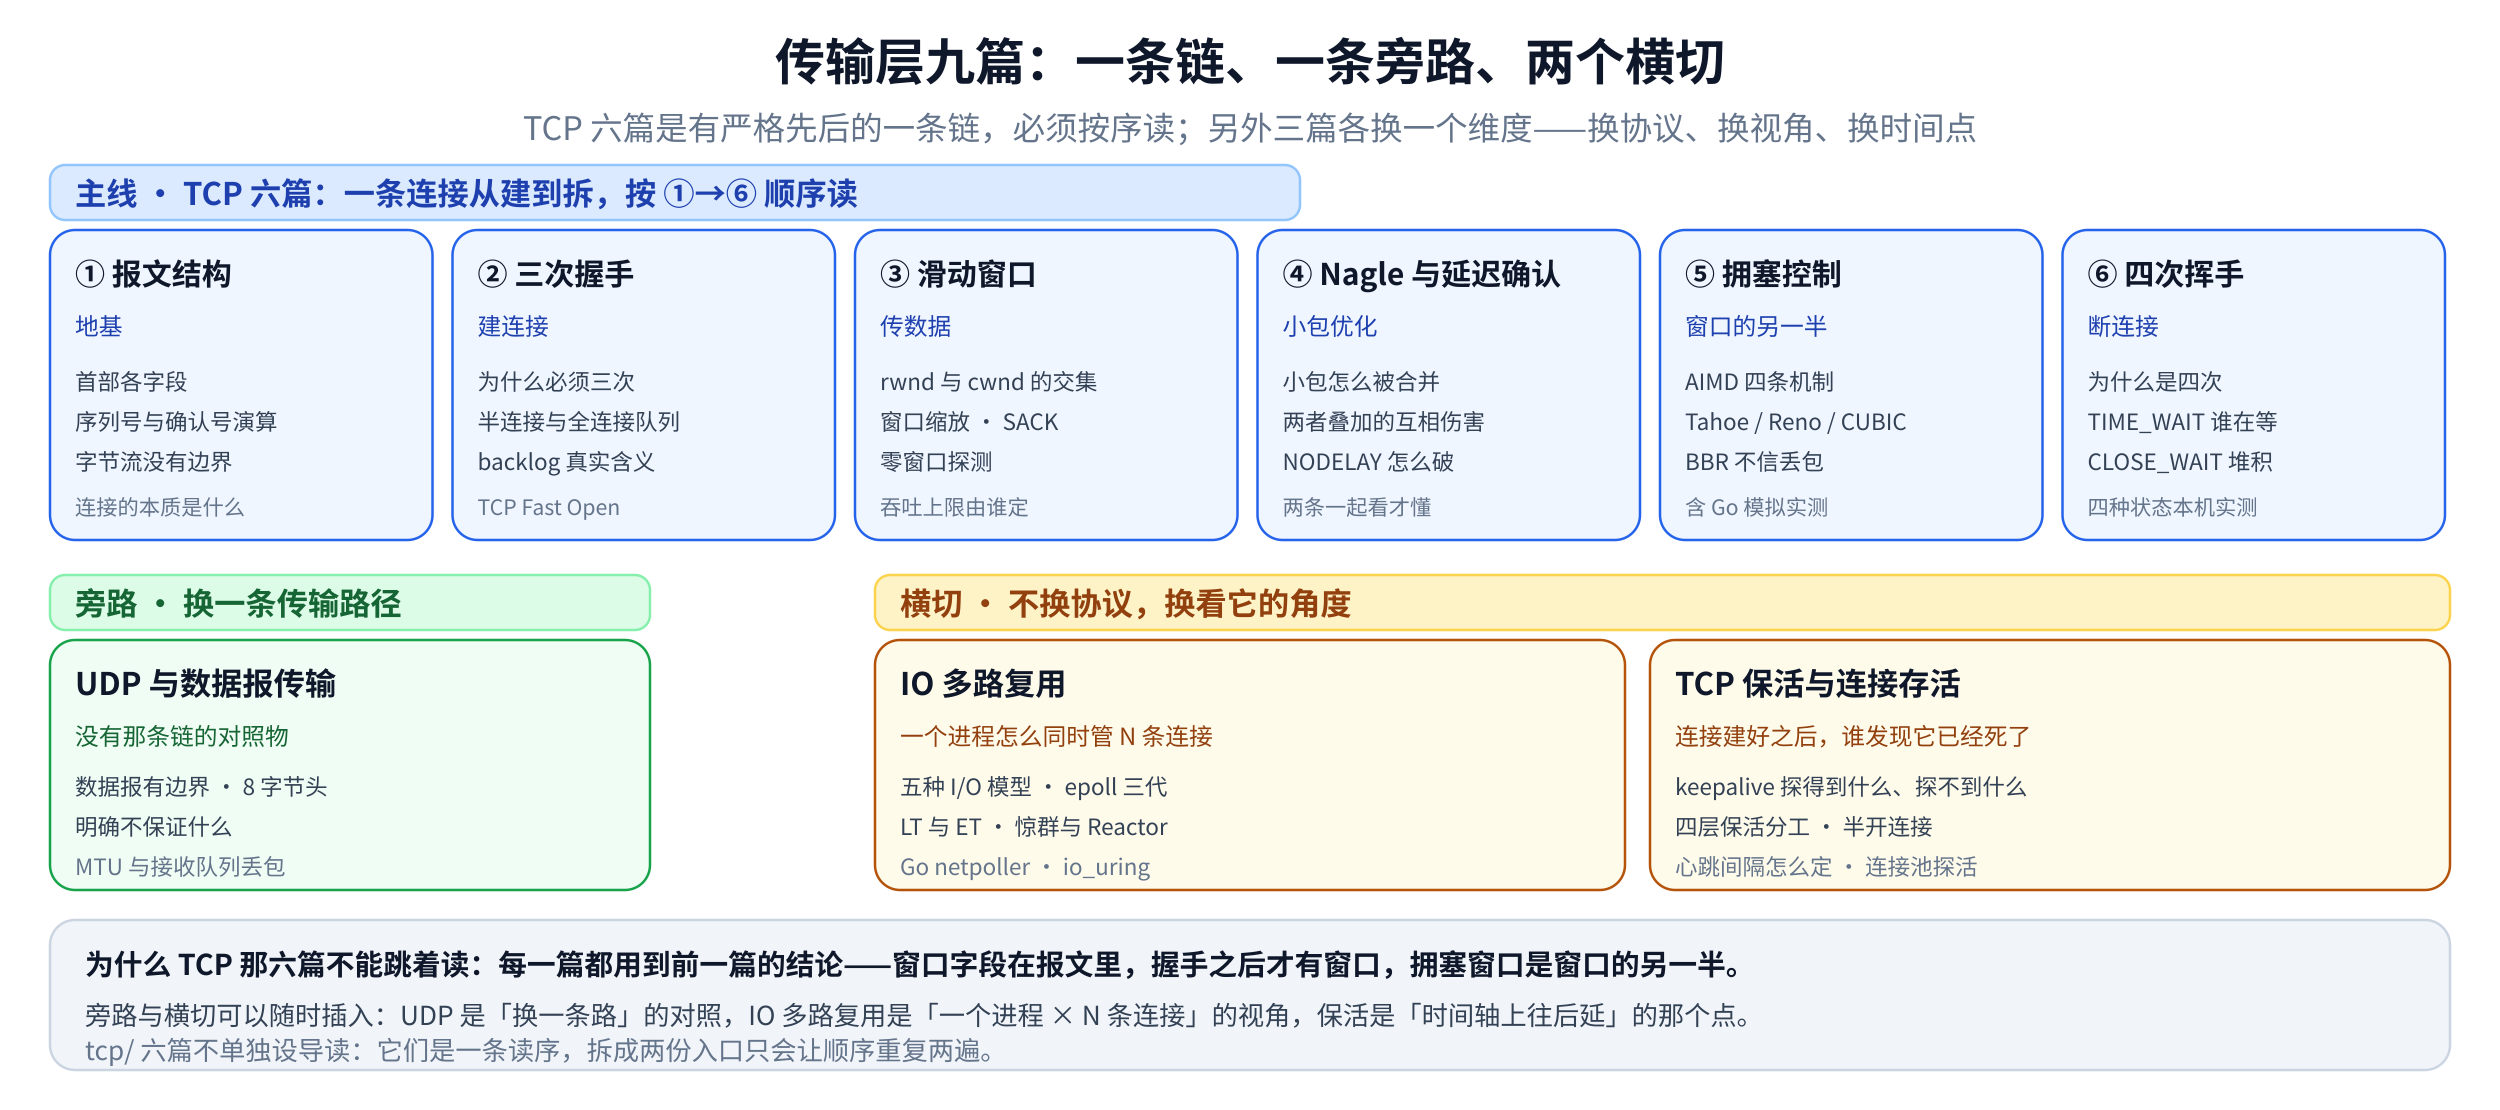
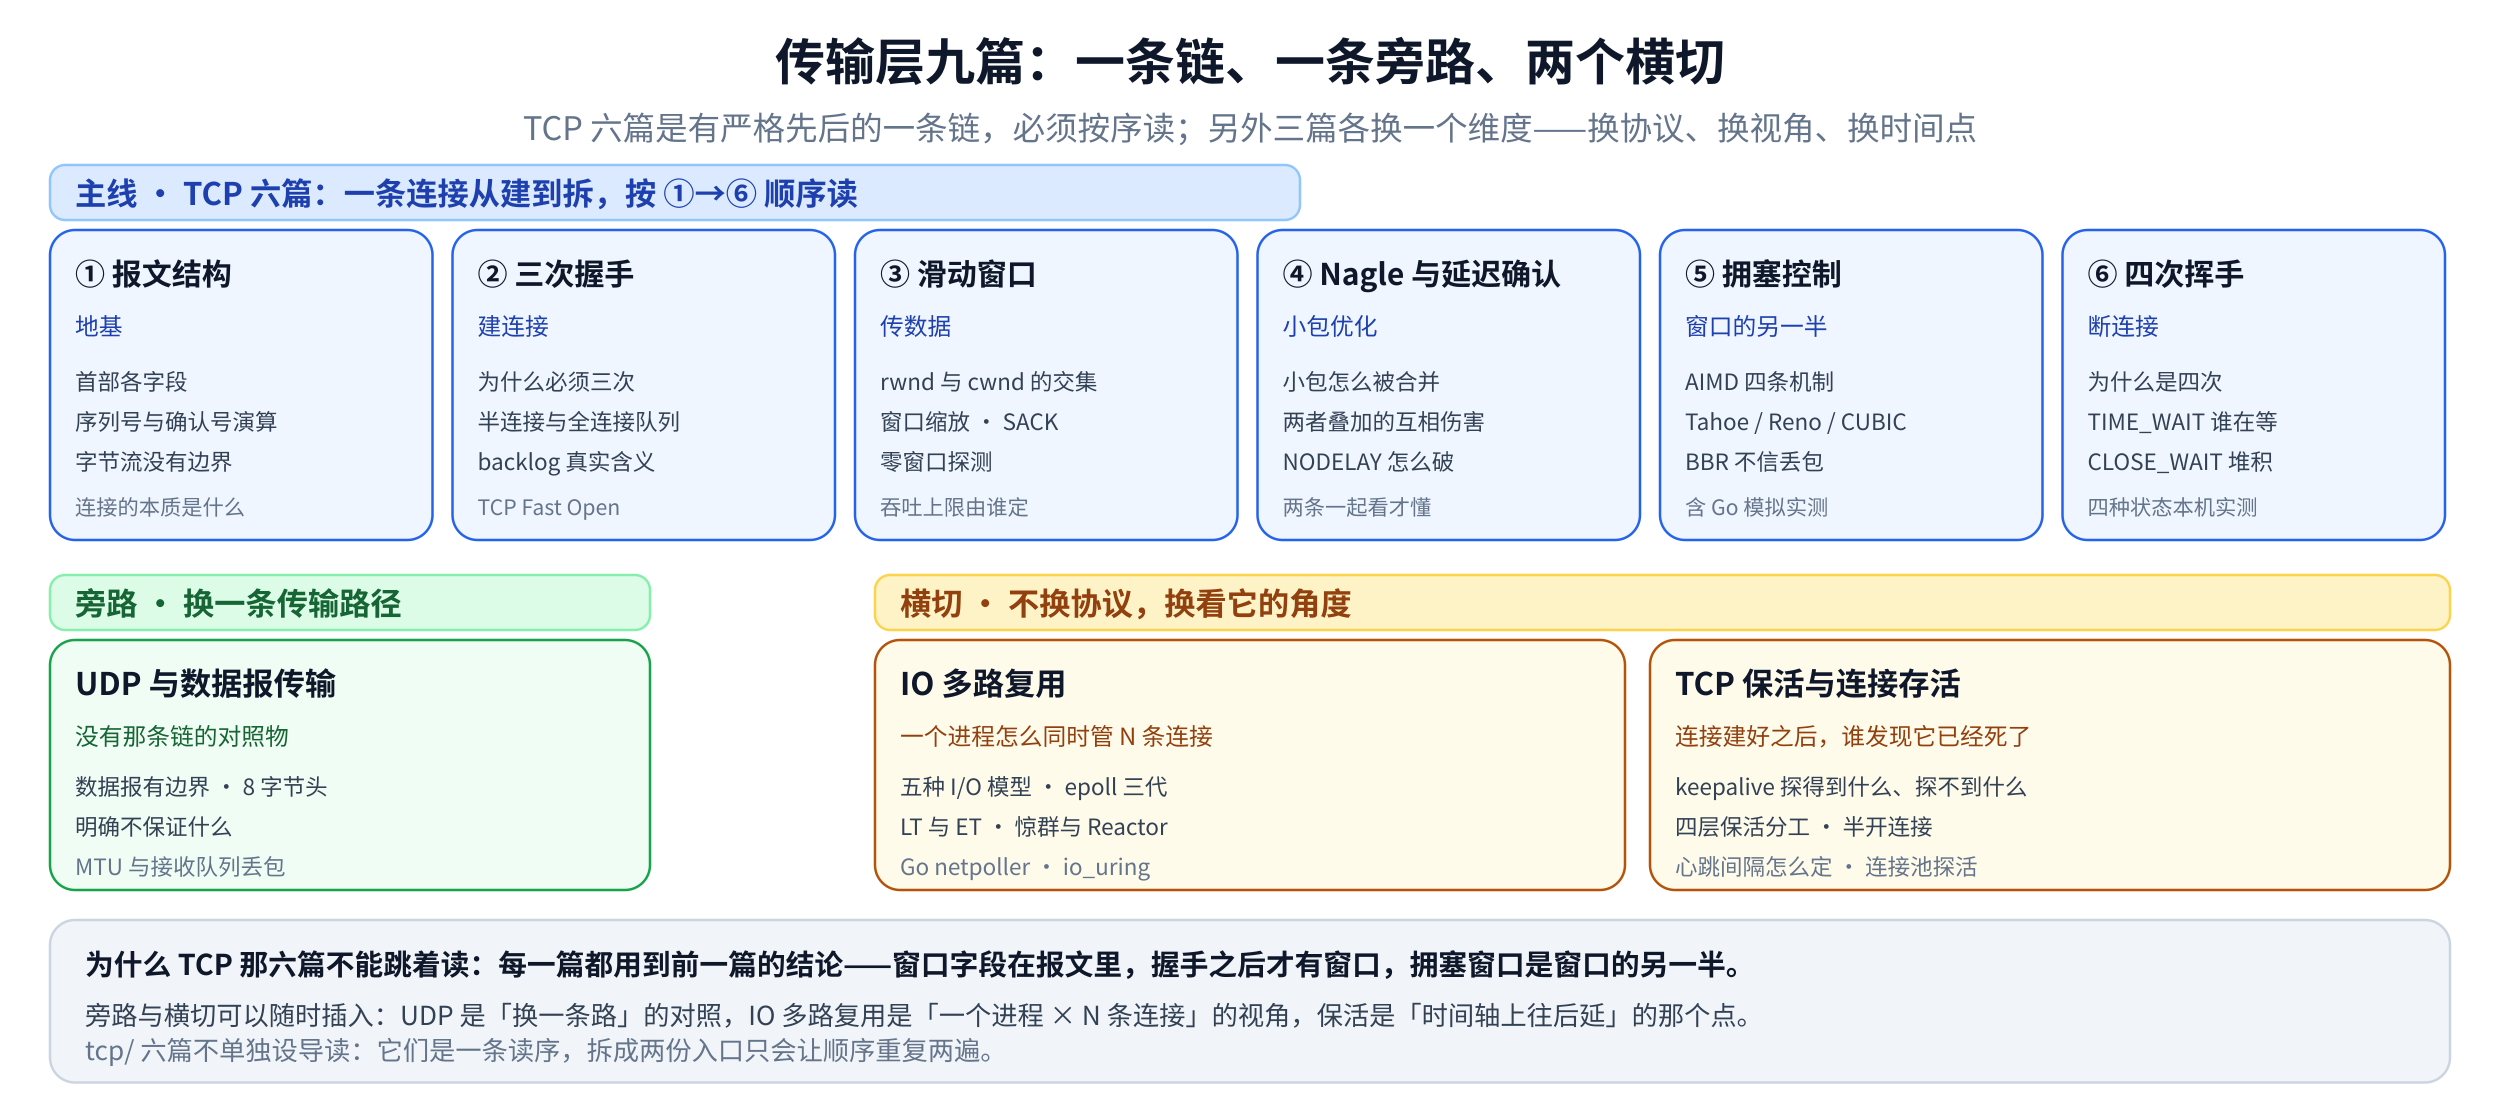
<svg xmlns="http://www.w3.org/2000/svg" viewBox="0 0 1000 444" width="1000" height="444" font-family="Microsoft YaHei, PingFang SC, Noto Sans CJK SC, sans-serif">
  <rect x="0" y="0" width="1000" height="444" fill="#ffffff" />
  <text x="500" y="32" text-anchor="middle" font-size="20" font-weight="bold" fill="#0f172a">传输层九篇：一条链、一条旁路、两个横切</text>
  <text x="500" y="56" text-anchor="middle" font-size="13" fill="#64748b">TCP 六篇是有严格先后的一条链，必须按序读；另外三篇各换一个维度——换协议、换视角、换时间点</text>
  <rect x="20" y="66" width="500" height="22" fill="#dbeafe" stroke="#93c5fd" stroke-width="1" rx="6" />
  <text x="30" y="82" font-size="12.5" font-weight="bold" fill="#1e40af">主线 · TCP 六篇：一条连接从建到拆，按 ①→⑥ 顺序读</text>
  <g transform="translate(20,92)">
    <rect x="0" y="0" width="153" height="124" fill="#eff6ff" stroke="#2563eb" stroke-width="1" rx="10" />
    <text x="10" y="22" font-size="12" font-weight="bold" fill="#0f172a">① 报文结构</text>
    <text x="10" y="42" font-size="9.5" fill="#1e40af">地基</text>
    <text x="10" y="64" font-size="9" fill="#334155">首部各字段</text>
    <text x="10" y="80" font-size="9" fill="#334155">序列号与确认号演算</text>
    <text x="10" y="96" font-size="9" fill="#334155">字节流没有边界</text>
    <text x="10" y="114" font-size="8.5" fill="#64748b">连接的本质是什么</text>
  </g>
  <g transform="translate(181,92)">
    <rect x="0" y="0" width="153" height="124" fill="#eff6ff" stroke="#2563eb" stroke-width="1" rx="10" />
    <text x="10" y="22" font-size="12" font-weight="bold" fill="#0f172a">② 三次握手</text>
    <text x="10" y="42" font-size="9.5" fill="#1e40af">建连接</text>
    <text x="10" y="64" font-size="9" fill="#334155">为什么必须三次</text>
    <text x="10" y="80" font-size="9" fill="#334155">半连接与全连接队列</text>
    <text x="10" y="96" font-size="9" fill="#334155">backlog 真实含义</text>
    <text x="10" y="114" font-size="8.5" fill="#64748b">TCP Fast Open</text>
  </g>
  <g transform="translate(342,92)">
    <rect x="0" y="0" width="153" height="124" fill="#eff6ff" stroke="#2563eb" stroke-width="1" rx="10" />
    <text x="10" y="22" font-size="12" font-weight="bold" fill="#0f172a">③ 滑动窗口</text>
    <text x="10" y="42" font-size="9.5" fill="#1e40af">传数据</text>
    <text x="10" y="64" font-size="9" fill="#334155">rwnd 与 cwnd 的交集</text>
    <text x="10" y="80" font-size="9" fill="#334155">窗口缩放 · SACK</text>
    <text x="10" y="96" font-size="9" fill="#334155">零窗口探测</text>
    <text x="10" y="114" font-size="8.5" fill="#64748b">吞吐上限由谁定</text>
  </g>
  <g transform="translate(503,92)">
    <rect x="0" y="0" width="153" height="124" fill="#eff6ff" stroke="#2563eb" stroke-width="1" rx="10" />
    <text x="10" y="22" font-size="12" font-weight="bold" fill="#0f172a">④ Nagle 与延迟确认</text>
    <text x="10" y="42" font-size="9.5" fill="#1e40af">小包优化</text>
    <text x="10" y="64" font-size="9" fill="#334155">小包怎么被合并</text>
    <text x="10" y="80" font-size="9" fill="#334155">两者叠加的互相伤害</text>
    <text x="10" y="96" font-size="9" fill="#334155">NODELAY 怎么破</text>
    <text x="10" y="114" font-size="8.5" fill="#64748b">两条一起看才懂</text>
  </g>
  <g transform="translate(664,92)">
    <rect x="0" y="0" width="153" height="124" fill="#eff6ff" stroke="#2563eb" stroke-width="1" rx="10" />
    <text x="10" y="22" font-size="12" font-weight="bold" fill="#0f172a">⑤ 拥塞控制</text>
    <text x="10" y="42" font-size="9.5" fill="#1e40af">窗口的另一半</text>
    <text x="10" y="64" font-size="9" fill="#334155">AIMD 四条机制</text>
    <text x="10" y="80" font-size="9" fill="#334155">Tahoe / Reno / CUBIC</text>
    <text x="10" y="96" font-size="9" fill="#334155">BBR 不信丢包</text>
    <text x="10" y="114" font-size="8.5" fill="#64748b">含 Go 模拟实测</text>
  </g>
  <g transform="translate(825,92)">
    <rect x="0" y="0" width="153" height="124" fill="#eff6ff" stroke="#2563eb" stroke-width="1" rx="10" />
    <text x="10" y="22" font-size="12" font-weight="bold" fill="#0f172a">⑥ 四次挥手</text>
    <text x="10" y="42" font-size="9.5" fill="#1e40af">断连接</text>
    <text x="10" y="64" font-size="9" fill="#334155">为什么是四次</text>
    <text x="10" y="80" font-size="9" fill="#334155">TIME_WAIT 谁在等</text>
    <text x="10" y="96" font-size="9" fill="#334155">CLOSE_WAIT 堆积</text>
    <text x="10" y="114" font-size="8.5" fill="#64748b">四种状态本机实测</text>
  </g>
  <rect x="20" y="230" width="240" height="22" fill="#dcfce7" stroke="#86efac" stroke-width="1" rx="6" />
  <text x="30" y="246" font-size="12.5" font-weight="bold" fill="#166534">旁路 · 换一条传输路径</text>
  <rect x="350" y="230" width="630" height="22" fill="#fef3c7" stroke="#fcd34d" stroke-width="1" rx="6" />
  <text x="360" y="246" font-size="12.5" font-weight="bold" fill="#92400e">横切 · 不换协议，换看它的角度</text>
  <g transform="translate(20,256)">
    <rect x="0" y="0" width="240" height="100" fill="#f0fdf4" stroke="#16a34a" stroke-width="1" rx="10" />
    <text x="10" y="22" font-size="12.5" font-weight="bold" fill="#0f172a">UDP 与数据报传输</text>
    <text x="10" y="42" font-size="9.5" fill="#166534">没有那条链的对照物</text>
    <text x="10" y="62" font-size="9" fill="#334155">数据报有边界 · 8 字节头</text>
    <text x="10" y="78" font-size="9" fill="#334155">明确不保证什么</text>
    <text x="10" y="94" font-size="9" fill="#64748b">MTU 与接收队列丢包</text>
  </g>
  <g transform="translate(350,256)">
    <rect x="0" y="0" width="300" height="100" fill="#fffbeb" stroke="#b45309" stroke-width="1" rx="10" />
    <text x="10" y="22" font-size="12.5" font-weight="bold" fill="#0f172a">IO 多路复用</text>
    <text x="10" y="42" font-size="9.5" fill="#92400e">一个进程怎么同时管 N 条连接</text>
    <text x="10" y="62" font-size="9" fill="#334155">五种 I/O 模型 · epoll 三代</text>
    <text x="10" y="78" font-size="9" fill="#334155">LT 与 ET · 惊群与 Reactor</text>
    <text x="10" y="94" font-size="9" fill="#64748b">Go netpoller · io_uring</text>
  </g>
  <g transform="translate(660,256)">
    <rect x="0" y="0" width="320" height="100" fill="#fffbeb" stroke="#b45309" stroke-width="1" rx="10" />
    <text x="10" y="22" font-size="12.5" font-weight="bold" fill="#0f172a">TCP 保活与连接存活</text>
    <text x="10" y="42" font-size="9.5" fill="#92400e">连接建好之后，谁发现它已经死了</text>
    <text x="10" y="62" font-size="9" fill="#334155">keepalive 探得到什么、探不到什么</text>
    <text x="10" y="78" font-size="9" fill="#334155">四层保活分工 · 半开连接</text>
    <text x="10" y="94" font-size="9" fill="#64748b">心跳间隔怎么定 · 连接池探活</text>
  </g>
  <g transform="translate(20,368)">
-     <rect x="0" y="0" width="960" height="60" fill="#f1f5f9" stroke="#cbd5e1" stroke-width="1" rx="10" />
+     <rect x="0" y="0" width="960" height="65" fill="#f1f5f9" stroke="#cbd5e1" stroke-width="1" rx="10" />
    <text x="14" y="22" font-size="11.5" font-weight="bold" fill="#0f172a">为什么 TCP 那六篇不能跳着读：每一篇都用到前一篇的结论——窗口字段在报文里，握手之后才有窗口，拥塞窗口是窗口的另一半。</text>
    <text x="14" y="42" font-size="10.5" fill="#334155">旁路与横切可以随时插入：UDP 是「换一条路」的对照，IO 多路复用是「一个进程 × N 条连接」的视角，保活是「时间轴上往后延」的那个点。</text>
    <text x="14" y="56" font-size="10.5" fill="#64748b">tcp/ 六篇不单独设导读：它们是一条读序，拆成两份入口只会让顺序重复两遍。</text>
  </g>
</svg>
